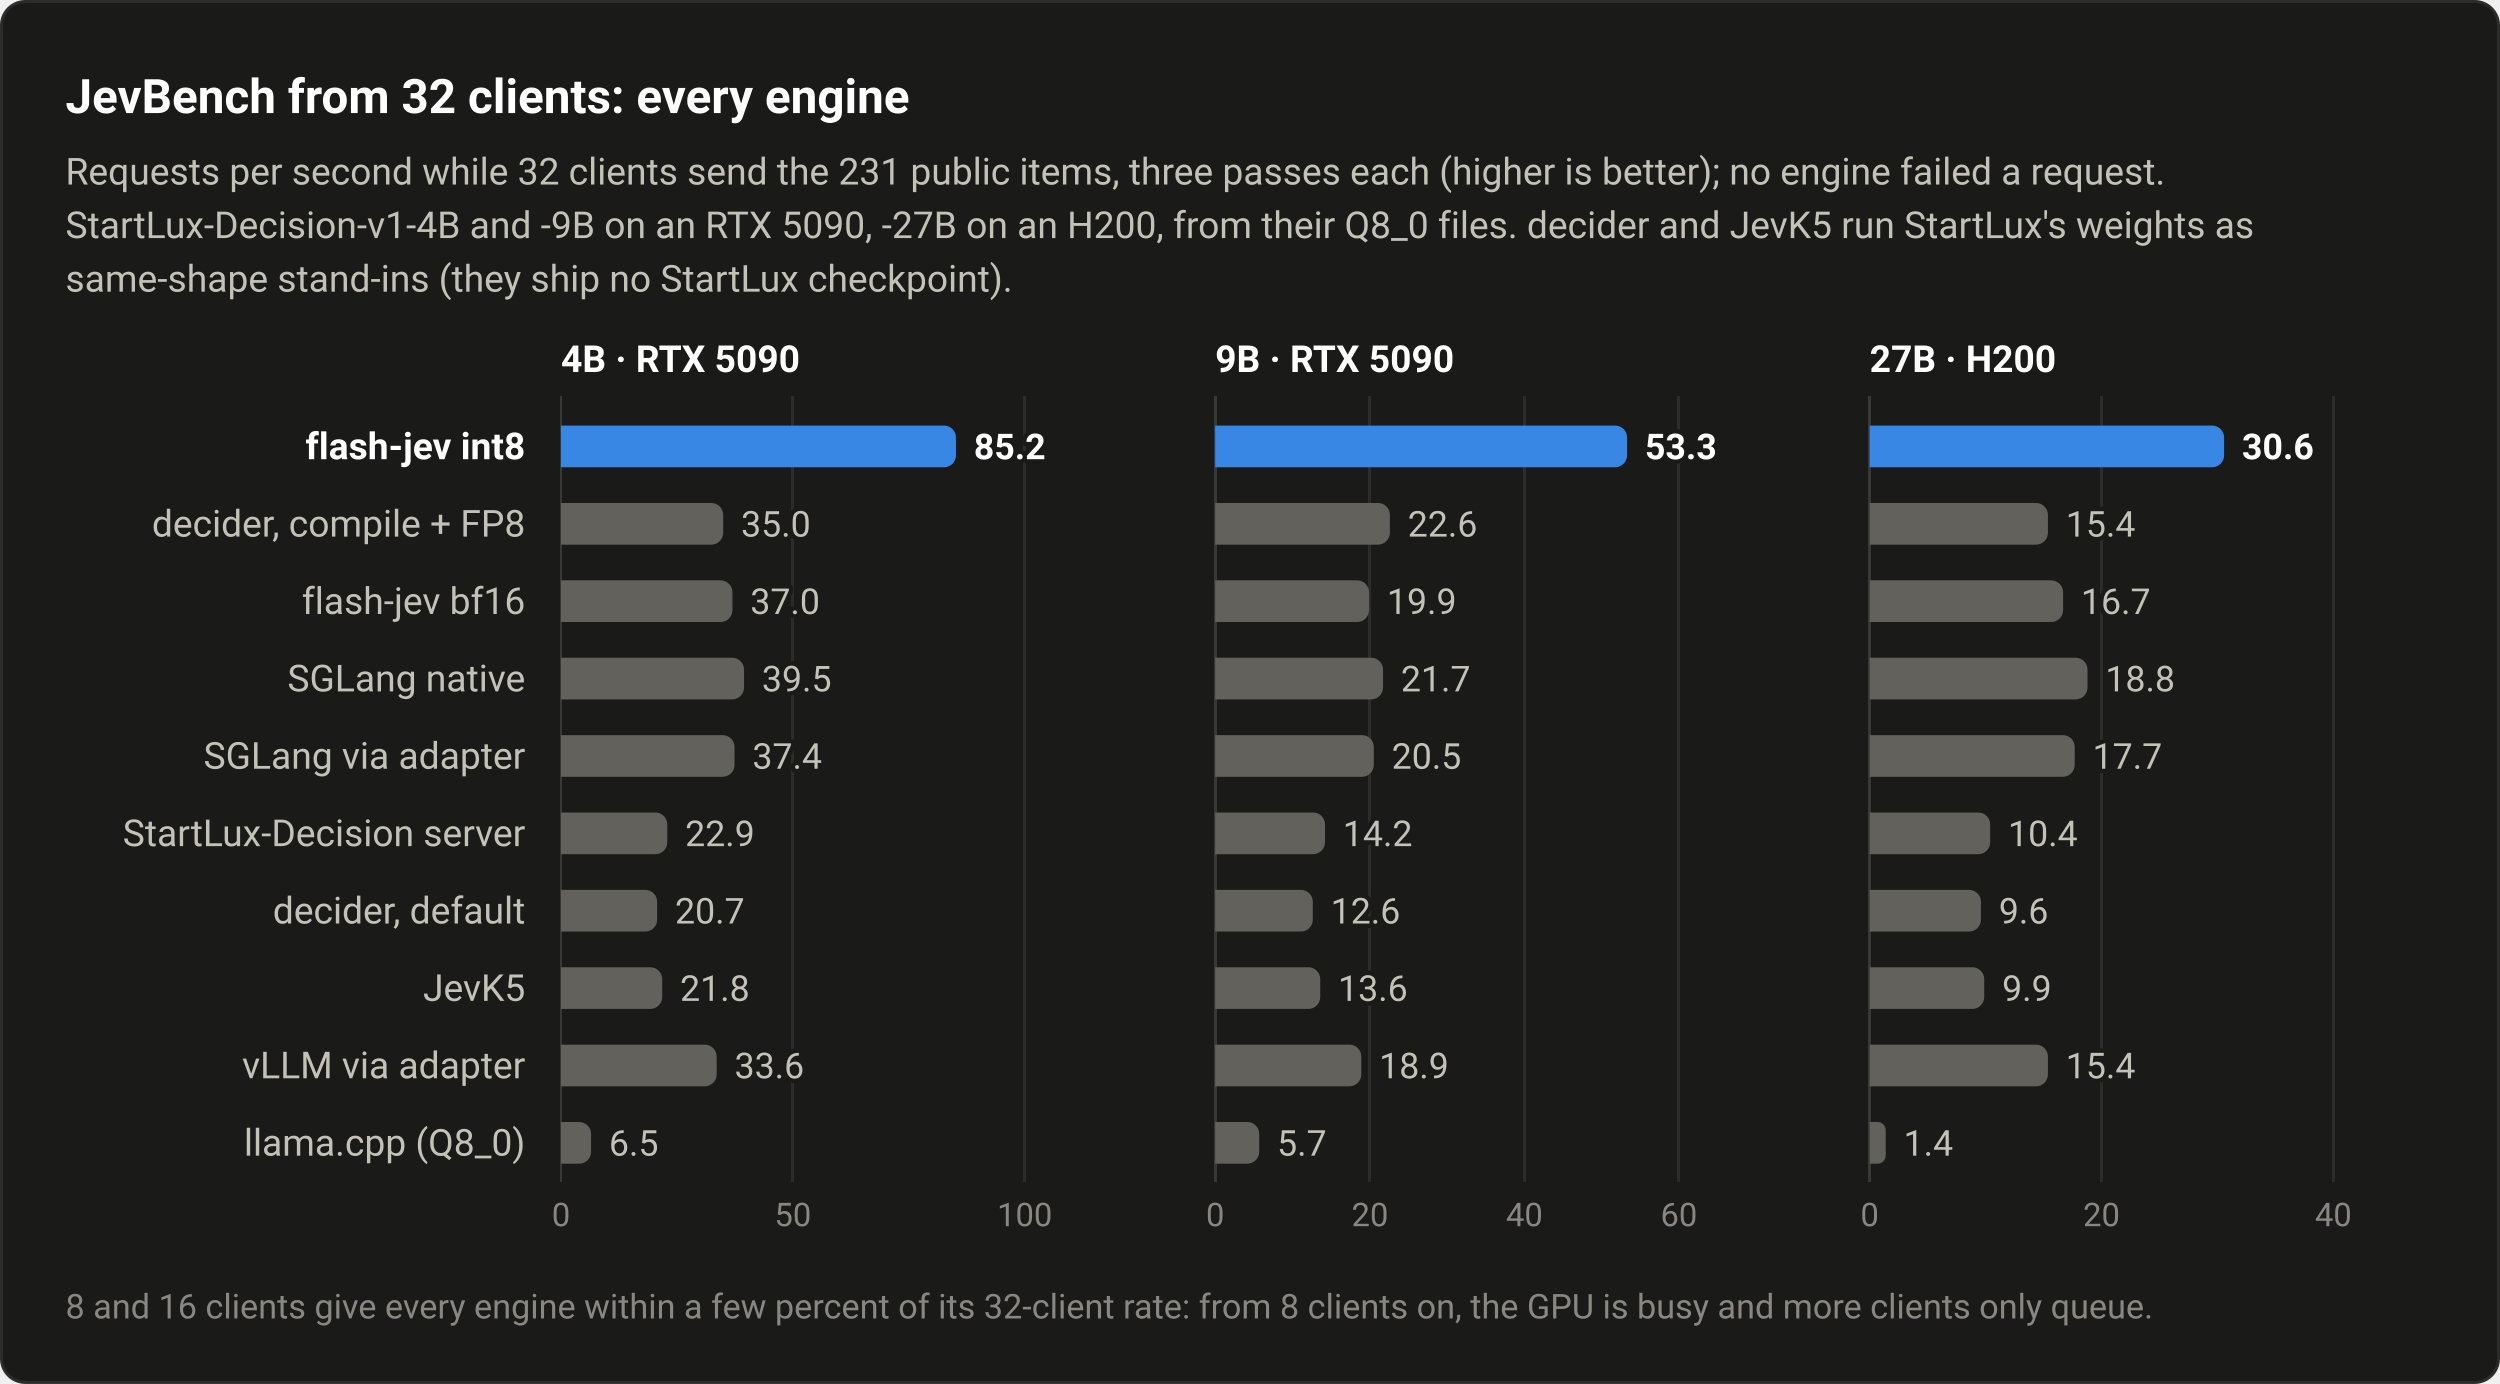
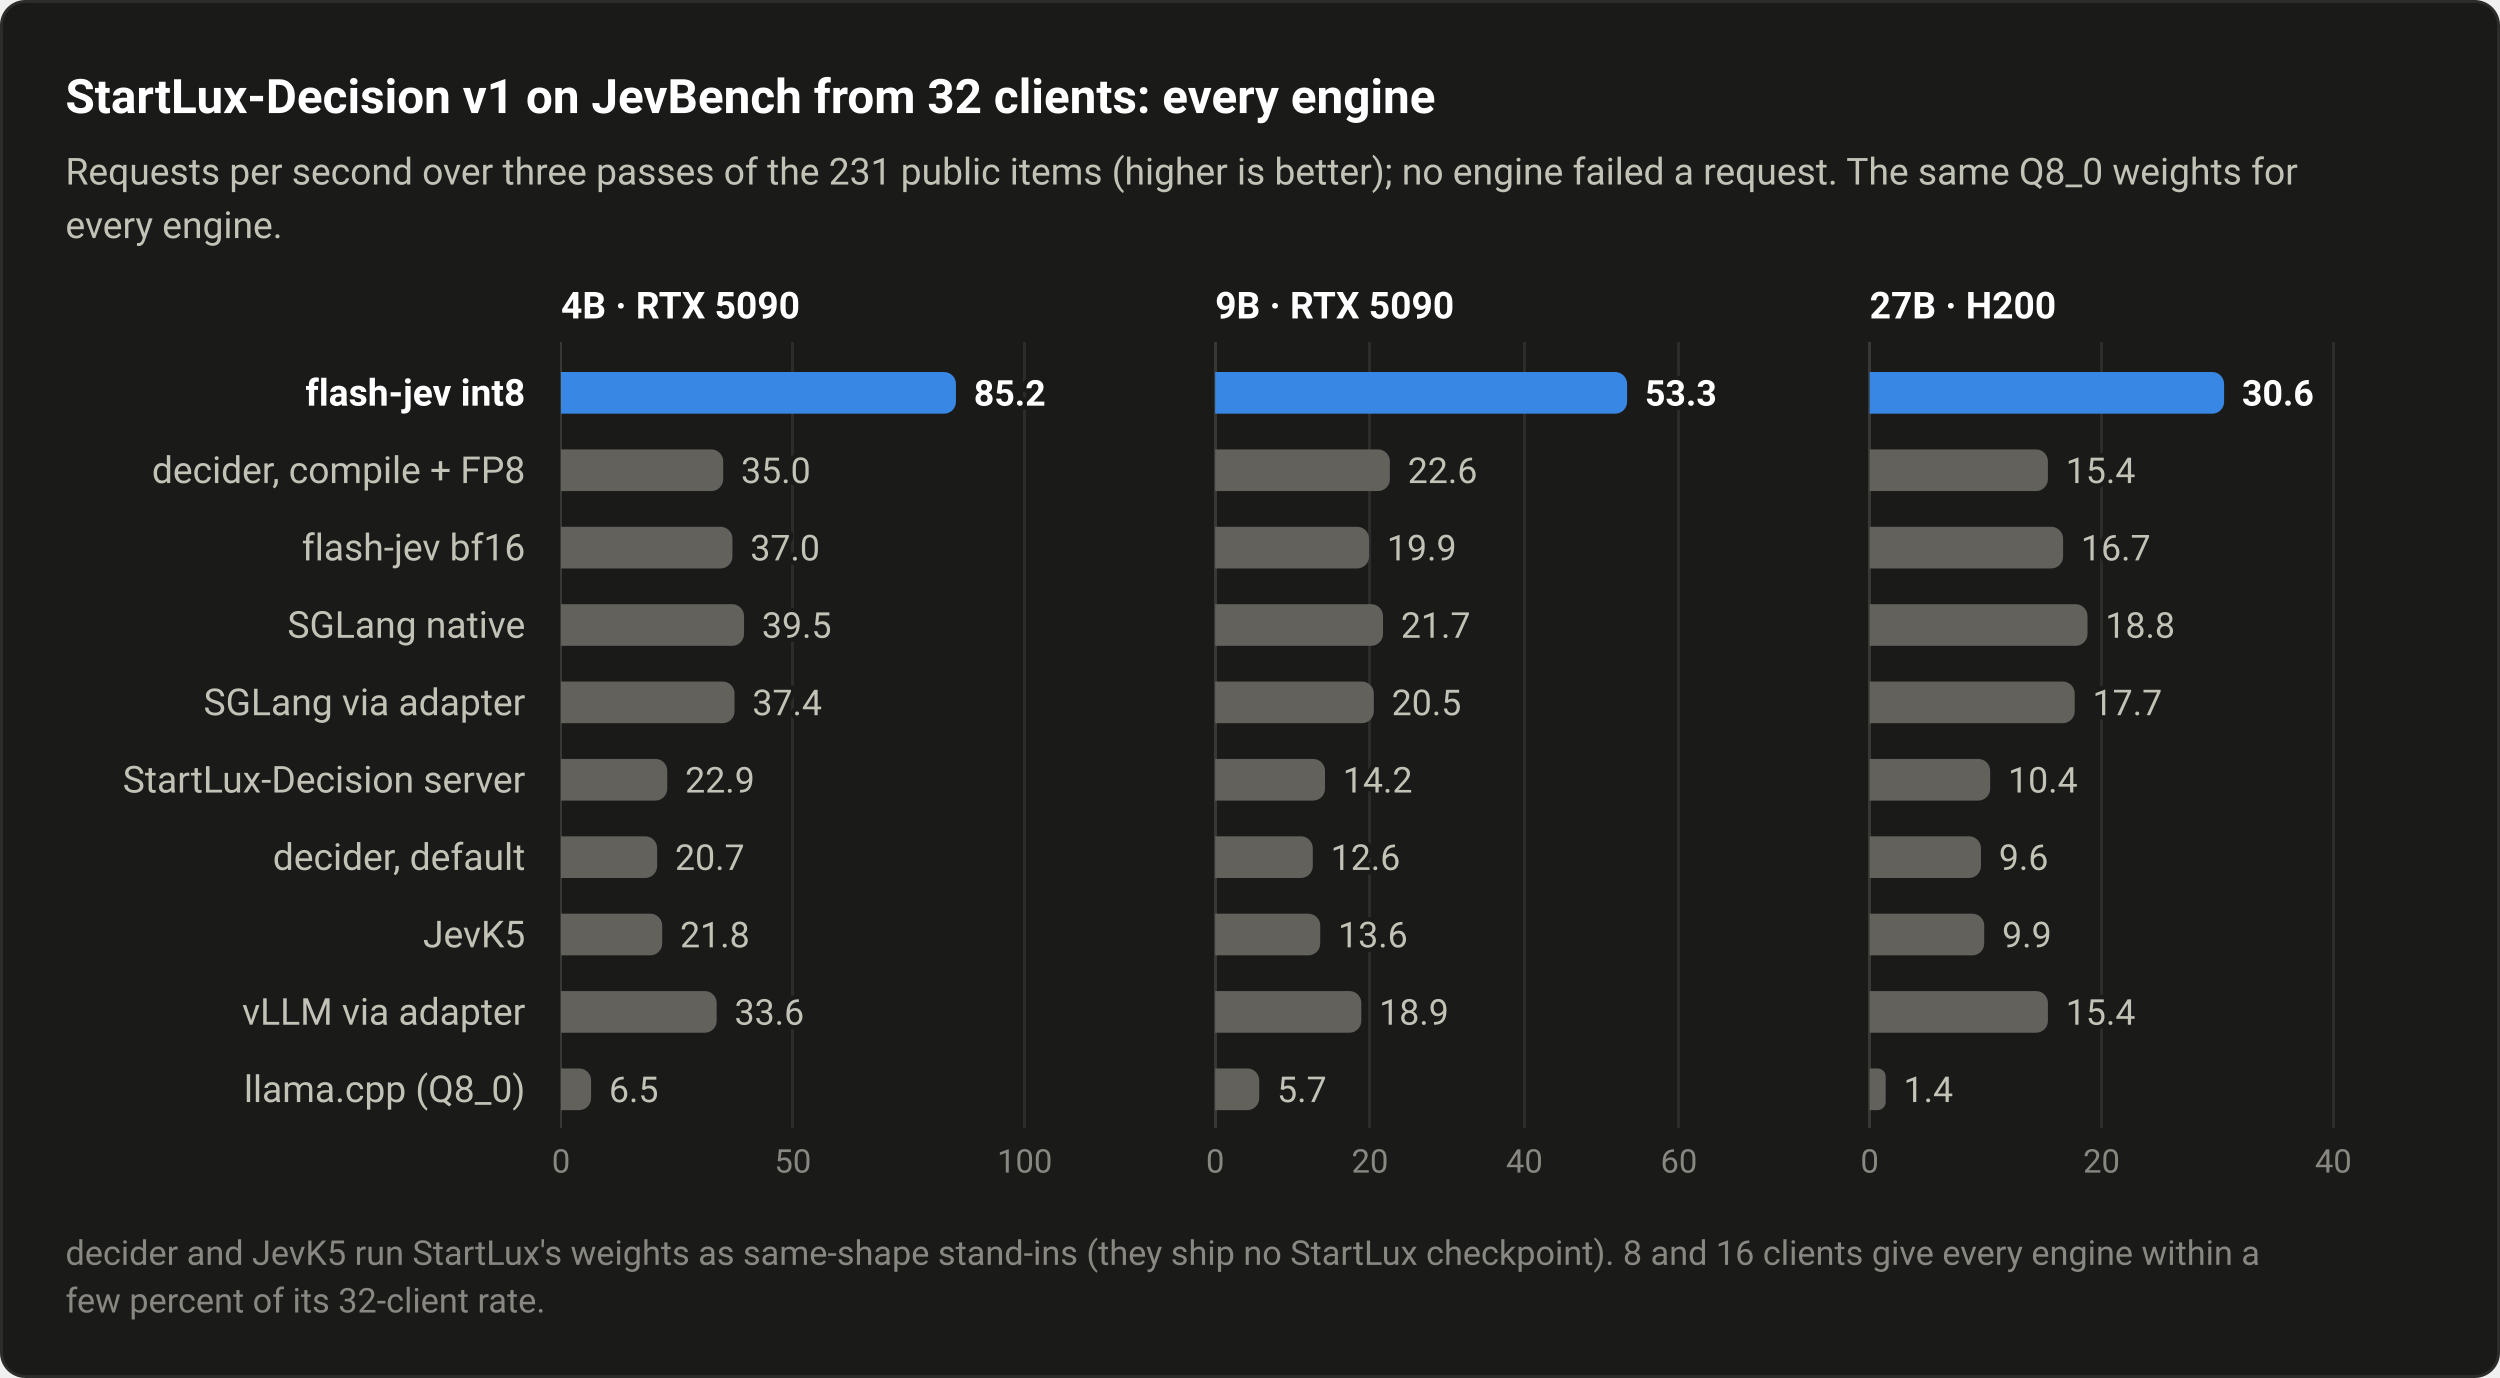
- <svg xmlns="http://www.w3.org/2000/svg" width="840" height="465" viewBox="0 0 840 465" role="img" aria-labelledby="title desc" font-family="system-ui, -apple-system, 'Segoe UI', Roboto, 'Helvetica Neue', Arial, sans-serif">
-   <rect x="0.5" y="0.5" width="839" height="464" rx="8" fill="#1a1a19" stroke="#2c2c2a" />
-   <text x="22.0" y="38.0" font-size="16" fill="#ffffff" text-anchor="start" font-weight="600">JevBench from 32 clients: every engine</text>
-   <text x="22.0" y="62.0" font-size="12.5" fill="#c3c2b7" text-anchor="start" font-weight="400">Requests per second while 32 clients send the 231 public items, three passes each (higher is better); no engine failed a request.</text>
-   <text x="22.0" y="80.0" font-size="12.5" fill="#c3c2b7" text-anchor="start" font-weight="400">StartLux-Decision-v1-4B and -9B on an RTX 5090, -27B on an H200, from their Q8_0 files. decider and JevK5 run StartLux's weights as</text>
-   <text x="22.0" y="98.0" font-size="12.5" fill="#c3c2b7" text-anchor="start" font-weight="400">same-shape stand-ins (they ship no StartLux checkpoint).</text>
-   <text x="188.5" y="125.0" font-size="12.5" fill="#ffffff" text-anchor="start" font-weight="600">4B · RTX 5090</text>
-   <text x="188.5" y="412.0" font-size="11" fill="#898781" text-anchor="middle" font-weight="400" style="font-variant-numeric: tabular-nums">0</text>
-   <line x1="266.4" y1="133.0" x2="266.4" y2="397.0" stroke="#2c2c2a" stroke-width="1" shape-rendering="crispEdges" />
-   <text x="266.4" y="412.0" font-size="11" fill="#898781" text-anchor="middle" font-weight="400" style="font-variant-numeric: tabular-nums">50</text>
-   <line x1="344.3" y1="133.0" x2="344.3" y2="397.0" stroke="#2c2c2a" stroke-width="1" shape-rendering="crispEdges" />
-   <text x="344.3" y="412.0" font-size="11" fill="#898781" text-anchor="middle" font-weight="400" style="font-variant-numeric: tabular-nums">100</text>
-   <line x1="188.5" y1="133.0" x2="188.5" y2="397.0" stroke="#383835" stroke-width="1" shape-rendering="crispEdges" />
-   <path d="M188.5,143.0 H317.2 A4.0,4.0 0 0 1 321.2,147.0 V153.0 A4.0,4.0 0 0 1 317.2,157.0 H188.5 Z" fill="#3987e5" />
-   <text x="327.2" y="154.3" font-size="12" fill="#ffffff" text-anchor="start" font-weight="600" style="font-variant-numeric: tabular-nums" stroke="#1a1a19" stroke-width="3" stroke-linejoin="round" paint-order="stroke">85.2</text>
-   <path d="M188.5,169.0 H239.0 A4.0,4.0 0 0 1 243.0,173.0 V179.0 A4.0,4.0 0 0 1 239.0,183.0 H188.5 Z" fill="#62615c" />
-   <text x="249.0" y="180.3" font-size="12" fill="#c3c2b7" text-anchor="start" font-weight="400" style="font-variant-numeric: tabular-nums" stroke="#1a1a19" stroke-width="3" stroke-linejoin="round" paint-order="stroke">35.0</text>
-   <path d="M188.5,195.0 H242.1 A4.0,4.0 0 0 1 246.1,199.0 V205.0 A4.0,4.0 0 0 1 242.1,209.0 H188.5 Z" fill="#62615c" />
-   <text x="252.1" y="206.3" font-size="12" fill="#c3c2b7" text-anchor="start" font-weight="400" style="font-variant-numeric: tabular-nums" stroke="#1a1a19" stroke-width="3" stroke-linejoin="round" paint-order="stroke">37.0</text>
-   <path d="M188.5,221.0 H246.0 A4.0,4.0 0 0 1 250.0,225.0 V231.0 A4.0,4.0 0 0 1 246.0,235.0 H188.5 Z" fill="#62615c" />
-   <text x="256.0" y="232.3" font-size="12" fill="#c3c2b7" text-anchor="start" font-weight="400" style="font-variant-numeric: tabular-nums" stroke="#1a1a19" stroke-width="3" stroke-linejoin="round" paint-order="stroke">39.5</text>
-   <path d="M188.5,247.0 H242.8 A4.0,4.0 0 0 1 246.8,251.0 V257.0 A4.0,4.0 0 0 1 242.8,261.0 H188.5 Z" fill="#62615c" />
-   <text x="252.8" y="258.3" font-size="12" fill="#c3c2b7" text-anchor="start" font-weight="400" style="font-variant-numeric: tabular-nums" stroke="#1a1a19" stroke-width="3" stroke-linejoin="round" paint-order="stroke">37.4</text>
-   <path d="M188.5,273.0 H220.2 A4.0,4.0 0 0 1 224.2,277.0 V283.0 A4.0,4.0 0 0 1 220.2,287.0 H188.5 Z" fill="#62615c" />
-   <text x="230.2" y="284.3" font-size="12" fill="#c3c2b7" text-anchor="start" font-weight="400" style="font-variant-numeric: tabular-nums" stroke="#1a1a19" stroke-width="3" stroke-linejoin="round" paint-order="stroke">22.9</text>
-   <path d="M188.5,299.0 H216.8 A4.0,4.0 0 0 1 220.8,303.0 V309.0 A4.0,4.0 0 0 1 216.8,313.0 H188.5 Z" fill="#62615c" />
-   <text x="226.8" y="310.3" font-size="12" fill="#c3c2b7" text-anchor="start" font-weight="400" style="font-variant-numeric: tabular-nums" stroke="#1a1a19" stroke-width="3" stroke-linejoin="round" paint-order="stroke">20.7</text>
-   <path d="M188.5,325.0 H218.5 A4.0,4.0 0 0 1 222.5,329.0 V335.0 A4.0,4.0 0 0 1 218.5,339.0 H188.5 Z" fill="#62615c" />
-   <text x="228.5" y="336.3" font-size="12" fill="#c3c2b7" text-anchor="start" font-weight="400" style="font-variant-numeric: tabular-nums" stroke="#1a1a19" stroke-width="3" stroke-linejoin="round" paint-order="stroke">21.8</text>
-   <path d="M188.5,351.0 H236.8 A4.0,4.0 0 0 1 240.8,355.0 V361.0 A4.0,4.0 0 0 1 236.8,365.0 H188.5 Z" fill="#62615c" />
-   <text x="246.8" y="362.3" font-size="12" fill="#c3c2b7" text-anchor="start" font-weight="400" style="font-variant-numeric: tabular-nums" stroke="#1a1a19" stroke-width="3" stroke-linejoin="round" paint-order="stroke">33.6</text>
-   <path d="M188.5,377.0 H194.6 A4.0,4.0 0 0 1 198.6,381.0 V387.0 A4.0,4.0 0 0 1 194.6,391.0 H188.5 Z" fill="#62615c" />
-   <text x="204.6" y="388.3" font-size="12" fill="#c3c2b7" text-anchor="start" font-weight="400" style="font-variant-numeric: tabular-nums" stroke="#1a1a19" stroke-width="3" stroke-linejoin="round" paint-order="stroke">6.5</text>
-   <text x="408.3" y="125.0" font-size="12.5" fill="#ffffff" text-anchor="start" font-weight="600">9B · RTX 5090</text>
-   <text x="408.3" y="412.0" font-size="11" fill="#898781" text-anchor="middle" font-weight="400" style="font-variant-numeric: tabular-nums">0</text>
-   <line x1="460.3" y1="133.0" x2="460.3" y2="397.0" stroke="#2c2c2a" stroke-width="1" shape-rendering="crispEdges" />
-   <text x="460.3" y="412.0" font-size="11" fill="#898781" text-anchor="middle" font-weight="400" style="font-variant-numeric: tabular-nums">20</text>
-   <line x1="512.2" y1="133.0" x2="512.2" y2="397.0" stroke="#2c2c2a" stroke-width="1" shape-rendering="crispEdges" />
-   <text x="512.2" y="412.0" font-size="11" fill="#898781" text-anchor="middle" font-weight="400" style="font-variant-numeric: tabular-nums">40</text>
-   <line x1="564.1" y1="133.0" x2="564.1" y2="397.0" stroke="#2c2c2a" stroke-width="1" shape-rendering="crispEdges" />
-   <text x="564.1" y="412.0" font-size="11" fill="#898781" text-anchor="middle" font-weight="400" style="font-variant-numeric: tabular-nums">60</text>
-   <line x1="408.3" y1="133.0" x2="408.3" y2="397.0" stroke="#383835" stroke-width="1" shape-rendering="crispEdges" />
-   <path d="M408.3,143.0 H542.7 A4.0,4.0 0 0 1 546.7,147.0 V153.0 A4.0,4.0 0 0 1 542.7,157.0 H408.3 Z" fill="#3987e5" />
-   <text x="552.7" y="154.3" font-size="12" fill="#ffffff" text-anchor="start" font-weight="600" style="font-variant-numeric: tabular-nums" stroke="#1a1a19" stroke-width="3" stroke-linejoin="round" paint-order="stroke">53.3</text>
-   <path d="M408.3,169.0 H463.0 A4.0,4.0 0 0 1 467.0,173.0 V179.0 A4.0,4.0 0 0 1 463.0,183.0 H408.3 Z" fill="#62615c" />
-   <text x="473.0" y="180.3" font-size="12" fill="#c3c2b7" text-anchor="start" font-weight="400" style="font-variant-numeric: tabular-nums" stroke="#1a1a19" stroke-width="3" stroke-linejoin="round" paint-order="stroke">22.6</text>
-   <path d="M408.3,195.0 H456.0 A4.0,4.0 0 0 1 460.0,199.0 V205.0 A4.0,4.0 0 0 1 456.0,209.0 H408.3 Z" fill="#62615c" />
-   <text x="466.0" y="206.3" font-size="12" fill="#c3c2b7" text-anchor="start" font-weight="400" style="font-variant-numeric: tabular-nums" stroke="#1a1a19" stroke-width="3" stroke-linejoin="round" paint-order="stroke">19.9</text>
-   <path d="M408.3,221.0 H460.7 A4.0,4.0 0 0 1 464.7,225.0 V231.0 A4.0,4.0 0 0 1 460.7,235.0 H408.3 Z" fill="#62615c" />
-   <text x="470.7" y="232.3" font-size="12" fill="#c3c2b7" text-anchor="start" font-weight="400" style="font-variant-numeric: tabular-nums" stroke="#1a1a19" stroke-width="3" stroke-linejoin="round" paint-order="stroke">21.7</text>
-   <path d="M408.3,247.0 H457.6 A4.0,4.0 0 0 1 461.6,251.0 V257.0 A4.0,4.0 0 0 1 457.6,261.0 H408.3 Z" fill="#62615c" />
-   <text x="467.6" y="258.3" font-size="12" fill="#c3c2b7" text-anchor="start" font-weight="400" style="font-variant-numeric: tabular-nums" stroke="#1a1a19" stroke-width="3" stroke-linejoin="round" paint-order="stroke">20.5</text>
-   <path d="M408.3,273.0 H441.2 A4.0,4.0 0 0 1 445.2,277.0 V283.0 A4.0,4.0 0 0 1 441.2,287.0 H408.3 Z" fill="#62615c" />
-   <text x="451.2" y="284.3" font-size="12" fill="#c3c2b7" text-anchor="start" font-weight="400" style="font-variant-numeric: tabular-nums" stroke="#1a1a19" stroke-width="3" stroke-linejoin="round" paint-order="stroke">14.2</text>
-   <path d="M408.3,299.0 H437.1 A4.0,4.0 0 0 1 441.1,303.0 V309.0 A4.0,4.0 0 0 1 437.1,313.0 H408.3 Z" fill="#62615c" />
-   <text x="447.1" y="310.3" font-size="12" fill="#c3c2b7" text-anchor="start" font-weight="400" style="font-variant-numeric: tabular-nums" stroke="#1a1a19" stroke-width="3" stroke-linejoin="round" paint-order="stroke">12.6</text>
-   <path d="M408.3,325.0 H439.6 A4.0,4.0 0 0 1 443.6,329.0 V335.0 A4.0,4.0 0 0 1 439.6,339.0 H408.3 Z" fill="#62615c" />
-   <text x="449.6" y="336.3" font-size="12" fill="#c3c2b7" text-anchor="start" font-weight="400" style="font-variant-numeric: tabular-nums" stroke="#1a1a19" stroke-width="3" stroke-linejoin="round" paint-order="stroke">13.6</text>
-   <path d="M408.3,351.0 H453.4 A4.0,4.0 0 0 1 457.4,355.0 V361.0 A4.0,4.0 0 0 1 453.4,365.0 H408.3 Z" fill="#62615c" />
-   <text x="463.4" y="362.3" font-size="12" fill="#c3c2b7" text-anchor="start" font-weight="400" style="font-variant-numeric: tabular-nums" stroke="#1a1a19" stroke-width="3" stroke-linejoin="round" paint-order="stroke">18.9</text>
-   <path d="M408.3,377.0 H419.1 A4.0,4.0 0 0 1 423.1,381.0 V387.0 A4.0,4.0 0 0 1 419.1,391.0 H408.3 Z" fill="#62615c" />
-   <text x="429.1" y="388.3" font-size="12" fill="#c3c2b7" text-anchor="start" font-weight="400" style="font-variant-numeric: tabular-nums" stroke="#1a1a19" stroke-width="3" stroke-linejoin="round" paint-order="stroke">5.7</text>
-   <text x="628.2" y="125.0" font-size="12.5" fill="#ffffff" text-anchor="start" font-weight="600">27B · H200</text>
-   <text x="628.2" y="412.0" font-size="11" fill="#898781" text-anchor="middle" font-weight="400" style="font-variant-numeric: tabular-nums">0</text>
-   <line x1="706.1" y1="133.0" x2="706.1" y2="397.0" stroke="#2c2c2a" stroke-width="1" shape-rendering="crispEdges" />
-   <text x="706.1" y="412.0" font-size="11" fill="#898781" text-anchor="middle" font-weight="400" style="font-variant-numeric: tabular-nums">20</text>
-   <line x1="784.0" y1="133.0" x2="784.0" y2="397.0" stroke="#2c2c2a" stroke-width="1" shape-rendering="crispEdges" />
-   <text x="784.0" y="412.0" font-size="11" fill="#898781" text-anchor="middle" font-weight="400" style="font-variant-numeric: tabular-nums">40</text>
-   <line x1="628.2" y1="133.0" x2="628.2" y2="397.0" stroke="#383835" stroke-width="1" shape-rendering="crispEdges" />
-   <path d="M628.2,143.0 H743.3 A4.0,4.0 0 0 1 747.3,147.0 V153.0 A4.0,4.0 0 0 1 743.3,157.0 H628.2 Z" fill="#3987e5" />
-   <text x="753.3" y="154.3" font-size="12" fill="#ffffff" text-anchor="start" font-weight="600" style="font-variant-numeric: tabular-nums" stroke="#1a1a19" stroke-width="3" stroke-linejoin="round" paint-order="stroke">30.6</text>
-   <path d="M628.2,169.0 H684.1 A4.0,4.0 0 0 1 688.1,173.0 V179.0 A4.0,4.0 0 0 1 684.1,183.0 H628.2 Z" fill="#62615c" />
-   <text x="694.1" y="180.3" font-size="12" fill="#c3c2b7" text-anchor="start" font-weight="400" style="font-variant-numeric: tabular-nums" stroke="#1a1a19" stroke-width="3" stroke-linejoin="round" paint-order="stroke">15.4</text>
-   <path d="M628.2,195.0 H689.2 A4.0,4.0 0 0 1 693.2,199.0 V205.0 A4.0,4.0 0 0 1 689.2,209.0 H628.2 Z" fill="#62615c" />
-   <text x="699.2" y="206.3" font-size="12" fill="#c3c2b7" text-anchor="start" font-weight="400" style="font-variant-numeric: tabular-nums" stroke="#1a1a19" stroke-width="3" stroke-linejoin="round" paint-order="stroke">16.7</text>
-   <path d="M628.2,221.0 H697.4 A4.0,4.0 0 0 1 701.4,225.0 V231.0 A4.0,4.0 0 0 1 697.4,235.0 H628.2 Z" fill="#62615c" />
-   <text x="707.4" y="232.3" font-size="12" fill="#c3c2b7" text-anchor="start" font-weight="400" style="font-variant-numeric: tabular-nums" stroke="#1a1a19" stroke-width="3" stroke-linejoin="round" paint-order="stroke">18.8</text>
-   <path d="M628.2,247.0 H693.1 A4.0,4.0 0 0 1 697.1,251.0 V257.0 A4.0,4.0 0 0 1 693.1,261.0 H628.2 Z" fill="#62615c" />
-   <text x="703.1" y="258.3" font-size="12" fill="#c3c2b7" text-anchor="start" font-weight="400" style="font-variant-numeric: tabular-nums" stroke="#1a1a19" stroke-width="3" stroke-linejoin="round" paint-order="stroke">17.7</text>
-   <path d="M628.2,273.0 H664.7 A4.0,4.0 0 0 1 668.7,277.0 V283.0 A4.0,4.0 0 0 1 664.7,287.0 H628.2 Z" fill="#62615c" />
-   <text x="674.7" y="284.3" font-size="12" fill="#c3c2b7" text-anchor="start" font-weight="400" style="font-variant-numeric: tabular-nums" stroke="#1a1a19" stroke-width="3" stroke-linejoin="round" paint-order="stroke">10.4</text>
-   <path d="M628.2,299.0 H661.6 A4.0,4.0 0 0 1 665.6,303.0 V309.0 A4.0,4.0 0 0 1 661.6,313.0 H628.2 Z" fill="#62615c" />
-   <text x="671.6" y="310.3" font-size="12" fill="#c3c2b7" text-anchor="start" font-weight="400" style="font-variant-numeric: tabular-nums" stroke="#1a1a19" stroke-width="3" stroke-linejoin="round" paint-order="stroke">9.6</text>
-   <path d="M628.2,325.0 H662.7 A4.0,4.0 0 0 1 666.7,329.0 V335.0 A4.0,4.0 0 0 1 662.7,339.0 H628.2 Z" fill="#62615c" />
-   <text x="672.7" y="336.3" font-size="12" fill="#c3c2b7" text-anchor="start" font-weight="400" style="font-variant-numeric: tabular-nums" stroke="#1a1a19" stroke-width="3" stroke-linejoin="round" paint-order="stroke">9.9</text>
-   <path d="M628.2,351.0 H684.1 A4.0,4.0 0 0 1 688.1,355.0 V361.0 A4.0,4.0 0 0 1 684.1,365.0 H628.2 Z" fill="#62615c" />
-   <text x="694.1" y="362.3" font-size="12" fill="#c3c2b7" text-anchor="start" font-weight="400" style="font-variant-numeric: tabular-nums" stroke="#1a1a19" stroke-width="3" stroke-linejoin="round" paint-order="stroke">15.4</text>
-   <path d="M628.2,377.0 H630.9 A2.726,2.726 0 0 1 633.6,379.7 V388.3 A2.726,2.726 0 0 1 630.9,391.0 H628.2 Z" fill="#62615c" />
-   <text x="639.6" y="388.3" font-size="12" fill="#c3c2b7" text-anchor="start" font-weight="400" style="font-variant-numeric: tabular-nums" stroke="#1a1a19" stroke-width="3" stroke-linejoin="round" paint-order="stroke">1.4</text>
-   <text x="176.5" y="154.3" font-size="12.5" fill="#ffffff" text-anchor="end" font-weight="600">flash-jev int8</text>
-   <text x="176.5" y="180.3" font-size="12.5" fill="#c3c2b7" text-anchor="end" font-weight="400">decider, compile + FP8</text>
-   <text x="176.5" y="206.3" font-size="12.5" fill="#c3c2b7" text-anchor="end" font-weight="400">flash-jev bf16</text>
-   <text x="176.5" y="232.3" font-size="12.5" fill="#c3c2b7" text-anchor="end" font-weight="400">SGLang native</text>
-   <text x="176.5" y="258.3" font-size="12.5" fill="#c3c2b7" text-anchor="end" font-weight="400">SGLang via adapter</text>
-   <text x="176.5" y="284.3" font-size="12.5" fill="#c3c2b7" text-anchor="end" font-weight="400">StartLux-Decision server</text>
-   <text x="176.5" y="310.3" font-size="12.5" fill="#c3c2b7" text-anchor="end" font-weight="400">decider, default</text>
-   <text x="176.5" y="336.3" font-size="12.5" fill="#c3c2b7" text-anchor="end" font-weight="400">JevK5</text>
-   <text x="176.5" y="362.3" font-size="12.5" fill="#c3c2b7" text-anchor="end" font-weight="400">vLLM via adapter</text>
-   <text x="176.5" y="388.3" font-size="12.5" fill="#c3c2b7" text-anchor="end" font-weight="400">llama.cpp (Q8_0)</text>
-   <text x="22.0" y="443.0" font-size="11.5" fill="#898781" text-anchor="start" font-weight="400">8 and 16 clients give every engine within a few percent of its 32-client rate: from 8 clients on, the GPU is busy and more clients only queue.</text>
+ <svg xmlns="http://www.w3.org/2000/svg" width="840" height="463" viewBox="0 0 840 463" role="img" aria-labelledby="title desc" font-family="system-ui, -apple-system, 'Segoe UI', Roboto, 'Helvetica Neue', Arial, sans-serif">
+   <rect x="0.5" y="0.5" width="839" height="462" rx="8" fill="#1a1a19" stroke="#2c2c2a" />
+   <text x="22.0" y="38.0" font-size="16" fill="#ffffff" text-anchor="start" font-weight="600">StartLux-Decision v1 on JevBench from 32 clients: every engine</text>
+   <text x="22.0" y="62.0" font-size="12.5" fill="#c3c2b7" text-anchor="start" font-weight="400">Requests per second over three passes of the 231 public items (higher is better); no engine failed a request. The same Q8_0 weights for</text>
+   <text x="22.0" y="80.0" font-size="12.5" fill="#c3c2b7" text-anchor="start" font-weight="400">every engine.</text>
+   <text x="188.5" y="107.0" font-size="12.5" fill="#ffffff" text-anchor="start" font-weight="600">4B · RTX 5090</text>
+   <text x="188.5" y="394.0" font-size="11" fill="#898781" text-anchor="middle" font-weight="400" style="font-variant-numeric: tabular-nums">0</text>
+   <line x1="266.4" y1="115.0" x2="266.4" y2="379.0" stroke="#2c2c2a" stroke-width="1" shape-rendering="crispEdges" />
+   <text x="266.4" y="394.0" font-size="11" fill="#898781" text-anchor="middle" font-weight="400" style="font-variant-numeric: tabular-nums">50</text>
+   <line x1="344.3" y1="115.0" x2="344.3" y2="379.0" stroke="#2c2c2a" stroke-width="1" shape-rendering="crispEdges" />
+   <text x="344.3" y="394.0" font-size="11" fill="#898781" text-anchor="middle" font-weight="400" style="font-variant-numeric: tabular-nums">100</text>
+   <line x1="188.5" y1="115.0" x2="188.5" y2="379.0" stroke="#383835" stroke-width="1" shape-rendering="crispEdges" />
+   <path d="M188.5,125.0 H317.2 A4.0,4.0 0 0 1 321.2,129.0 V135.0 A4.0,4.0 0 0 1 317.2,139.0 H188.5 Z" fill="#3987e5" />
+   <text x="327.2" y="136.3" font-size="12" fill="#ffffff" text-anchor="start" font-weight="600" style="font-variant-numeric: tabular-nums" stroke="#1a1a19" stroke-width="3" stroke-linejoin="round" paint-order="stroke">85.2</text>
+   <path d="M188.5,151.0 H239.0 A4.0,4.0 0 0 1 243.0,155.0 V161.0 A4.0,4.0 0 0 1 239.0,165.0 H188.5 Z" fill="#62615c" />
+   <text x="249.0" y="162.3" font-size="12" fill="#c3c2b7" text-anchor="start" font-weight="400" style="font-variant-numeric: tabular-nums" stroke="#1a1a19" stroke-width="3" stroke-linejoin="round" paint-order="stroke">35.0</text>
+   <path d="M188.5,177.0 H242.1 A4.0,4.0 0 0 1 246.1,181.0 V187.0 A4.0,4.0 0 0 1 242.1,191.0 H188.5 Z" fill="#62615c" />
+   <text x="252.1" y="188.3" font-size="12" fill="#c3c2b7" text-anchor="start" font-weight="400" style="font-variant-numeric: tabular-nums" stroke="#1a1a19" stroke-width="3" stroke-linejoin="round" paint-order="stroke">37.0</text>
+   <path d="M188.5,203.0 H246.0 A4.0,4.0 0 0 1 250.0,207.0 V213.0 A4.0,4.0 0 0 1 246.0,217.0 H188.5 Z" fill="#62615c" />
+   <text x="256.0" y="214.3" font-size="12" fill="#c3c2b7" text-anchor="start" font-weight="400" style="font-variant-numeric: tabular-nums" stroke="#1a1a19" stroke-width="3" stroke-linejoin="round" paint-order="stroke">39.5</text>
+   <path d="M188.5,229.0 H242.8 A4.0,4.0 0 0 1 246.8,233.0 V239.0 A4.0,4.0 0 0 1 242.8,243.0 H188.5 Z" fill="#62615c" />
+   <text x="252.8" y="240.3" font-size="12" fill="#c3c2b7" text-anchor="start" font-weight="400" style="font-variant-numeric: tabular-nums" stroke="#1a1a19" stroke-width="3" stroke-linejoin="round" paint-order="stroke">37.4</text>
+   <path d="M188.5,255.0 H220.2 A4.0,4.0 0 0 1 224.2,259.0 V265.0 A4.0,4.0 0 0 1 220.2,269.0 H188.5 Z" fill="#62615c" />
+   <text x="230.2" y="266.3" font-size="12" fill="#c3c2b7" text-anchor="start" font-weight="400" style="font-variant-numeric: tabular-nums" stroke="#1a1a19" stroke-width="3" stroke-linejoin="round" paint-order="stroke">22.9</text>
+   <path d="M188.5,281.0 H216.8 A4.0,4.0 0 0 1 220.8,285.0 V291.0 A4.0,4.0 0 0 1 216.8,295.0 H188.5 Z" fill="#62615c" />
+   <text x="226.8" y="292.3" font-size="12" fill="#c3c2b7" text-anchor="start" font-weight="400" style="font-variant-numeric: tabular-nums" stroke="#1a1a19" stroke-width="3" stroke-linejoin="round" paint-order="stroke">20.7</text>
+   <path d="M188.5,307.0 H218.5 A4.0,4.0 0 0 1 222.5,311.0 V317.0 A4.0,4.0 0 0 1 218.5,321.0 H188.5 Z" fill="#62615c" />
+   <text x="228.5" y="318.3" font-size="12" fill="#c3c2b7" text-anchor="start" font-weight="400" style="font-variant-numeric: tabular-nums" stroke="#1a1a19" stroke-width="3" stroke-linejoin="round" paint-order="stroke">21.8</text>
+   <path d="M188.5,333.0 H236.8 A4.0,4.0 0 0 1 240.8,337.0 V343.0 A4.0,4.0 0 0 1 236.8,347.0 H188.5 Z" fill="#62615c" />
+   <text x="246.8" y="344.3" font-size="12" fill="#c3c2b7" text-anchor="start" font-weight="400" style="font-variant-numeric: tabular-nums" stroke="#1a1a19" stroke-width="3" stroke-linejoin="round" paint-order="stroke">33.6</text>
+   <path d="M188.5,359.0 H194.6 A4.0,4.0 0 0 1 198.6,363.0 V369.0 A4.0,4.0 0 0 1 194.6,373.0 H188.5 Z" fill="#62615c" />
+   <text x="204.6" y="370.3" font-size="12" fill="#c3c2b7" text-anchor="start" font-weight="400" style="font-variant-numeric: tabular-nums" stroke="#1a1a19" stroke-width="3" stroke-linejoin="round" paint-order="stroke">6.5</text>
+   <text x="408.3" y="107.0" font-size="12.5" fill="#ffffff" text-anchor="start" font-weight="600">9B · RTX 5090</text>
+   <text x="408.3" y="394.0" font-size="11" fill="#898781" text-anchor="middle" font-weight="400" style="font-variant-numeric: tabular-nums">0</text>
+   <line x1="460.3" y1="115.0" x2="460.3" y2="379.0" stroke="#2c2c2a" stroke-width="1" shape-rendering="crispEdges" />
+   <text x="460.3" y="394.0" font-size="11" fill="#898781" text-anchor="middle" font-weight="400" style="font-variant-numeric: tabular-nums">20</text>
+   <line x1="512.2" y1="115.0" x2="512.2" y2="379.0" stroke="#2c2c2a" stroke-width="1" shape-rendering="crispEdges" />
+   <text x="512.2" y="394.0" font-size="11" fill="#898781" text-anchor="middle" font-weight="400" style="font-variant-numeric: tabular-nums">40</text>
+   <line x1="564.1" y1="115.0" x2="564.1" y2="379.0" stroke="#2c2c2a" stroke-width="1" shape-rendering="crispEdges" />
+   <text x="564.1" y="394.0" font-size="11" fill="#898781" text-anchor="middle" font-weight="400" style="font-variant-numeric: tabular-nums">60</text>
+   <line x1="408.3" y1="115.0" x2="408.3" y2="379.0" stroke="#383835" stroke-width="1" shape-rendering="crispEdges" />
+   <path d="M408.3,125.0 H542.7 A4.0,4.0 0 0 1 546.7,129.0 V135.0 A4.0,4.0 0 0 1 542.7,139.0 H408.3 Z" fill="#3987e5" />
+   <text x="552.7" y="136.3" font-size="12" fill="#ffffff" text-anchor="start" font-weight="600" style="font-variant-numeric: tabular-nums" stroke="#1a1a19" stroke-width="3" stroke-linejoin="round" paint-order="stroke">53.3</text>
+   <path d="M408.3,151.0 H463.0 A4.0,4.0 0 0 1 467.0,155.0 V161.0 A4.0,4.0 0 0 1 463.0,165.0 H408.3 Z" fill="#62615c" />
+   <text x="473.0" y="162.3" font-size="12" fill="#c3c2b7" text-anchor="start" font-weight="400" style="font-variant-numeric: tabular-nums" stroke="#1a1a19" stroke-width="3" stroke-linejoin="round" paint-order="stroke">22.6</text>
+   <path d="M408.3,177.0 H456.0 A4.0,4.0 0 0 1 460.0,181.0 V187.0 A4.0,4.0 0 0 1 456.0,191.0 H408.3 Z" fill="#62615c" />
+   <text x="466.0" y="188.3" font-size="12" fill="#c3c2b7" text-anchor="start" font-weight="400" style="font-variant-numeric: tabular-nums" stroke="#1a1a19" stroke-width="3" stroke-linejoin="round" paint-order="stroke">19.9</text>
+   <path d="M408.3,203.0 H460.7 A4.0,4.0 0 0 1 464.7,207.0 V213.0 A4.0,4.0 0 0 1 460.7,217.0 H408.3 Z" fill="#62615c" />
+   <text x="470.7" y="214.3" font-size="12" fill="#c3c2b7" text-anchor="start" font-weight="400" style="font-variant-numeric: tabular-nums" stroke="#1a1a19" stroke-width="3" stroke-linejoin="round" paint-order="stroke">21.7</text>
+   <path d="M408.3,229.0 H457.6 A4.0,4.0 0 0 1 461.6,233.0 V239.0 A4.0,4.0 0 0 1 457.6,243.0 H408.3 Z" fill="#62615c" />
+   <text x="467.6" y="240.3" font-size="12" fill="#c3c2b7" text-anchor="start" font-weight="400" style="font-variant-numeric: tabular-nums" stroke="#1a1a19" stroke-width="3" stroke-linejoin="round" paint-order="stroke">20.5</text>
+   <path d="M408.3,255.0 H441.2 A4.0,4.0 0 0 1 445.2,259.0 V265.0 A4.0,4.0 0 0 1 441.2,269.0 H408.3 Z" fill="#62615c" />
+   <text x="451.2" y="266.3" font-size="12" fill="#c3c2b7" text-anchor="start" font-weight="400" style="font-variant-numeric: tabular-nums" stroke="#1a1a19" stroke-width="3" stroke-linejoin="round" paint-order="stroke">14.2</text>
+   <path d="M408.3,281.0 H437.1 A4.0,4.0 0 0 1 441.1,285.0 V291.0 A4.0,4.0 0 0 1 437.1,295.0 H408.3 Z" fill="#62615c" />
+   <text x="447.1" y="292.3" font-size="12" fill="#c3c2b7" text-anchor="start" font-weight="400" style="font-variant-numeric: tabular-nums" stroke="#1a1a19" stroke-width="3" stroke-linejoin="round" paint-order="stroke">12.6</text>
+   <path d="M408.3,307.0 H439.6 A4.0,4.0 0 0 1 443.6,311.0 V317.0 A4.0,4.0 0 0 1 439.6,321.0 H408.3 Z" fill="#62615c" />
+   <text x="449.6" y="318.3" font-size="12" fill="#c3c2b7" text-anchor="start" font-weight="400" style="font-variant-numeric: tabular-nums" stroke="#1a1a19" stroke-width="3" stroke-linejoin="round" paint-order="stroke">13.6</text>
+   <path d="M408.3,333.0 H453.4 A4.0,4.0 0 0 1 457.4,337.0 V343.0 A4.0,4.0 0 0 1 453.4,347.0 H408.3 Z" fill="#62615c" />
+   <text x="463.4" y="344.3" font-size="12" fill="#c3c2b7" text-anchor="start" font-weight="400" style="font-variant-numeric: tabular-nums" stroke="#1a1a19" stroke-width="3" stroke-linejoin="round" paint-order="stroke">18.9</text>
+   <path d="M408.3,359.0 H419.1 A4.0,4.0 0 0 1 423.1,363.0 V369.0 A4.0,4.0 0 0 1 419.1,373.0 H408.3 Z" fill="#62615c" />
+   <text x="429.1" y="370.3" font-size="12" fill="#c3c2b7" text-anchor="start" font-weight="400" style="font-variant-numeric: tabular-nums" stroke="#1a1a19" stroke-width="3" stroke-linejoin="round" paint-order="stroke">5.7</text>
+   <text x="628.2" y="107.0" font-size="12.5" fill="#ffffff" text-anchor="start" font-weight="600">27B · H200</text>
+   <text x="628.2" y="394.0" font-size="11" fill="#898781" text-anchor="middle" font-weight="400" style="font-variant-numeric: tabular-nums">0</text>
+   <line x1="706.1" y1="115.0" x2="706.1" y2="379.0" stroke="#2c2c2a" stroke-width="1" shape-rendering="crispEdges" />
+   <text x="706.1" y="394.0" font-size="11" fill="#898781" text-anchor="middle" font-weight="400" style="font-variant-numeric: tabular-nums">20</text>
+   <line x1="784.0" y1="115.0" x2="784.0" y2="379.0" stroke="#2c2c2a" stroke-width="1" shape-rendering="crispEdges" />
+   <text x="784.0" y="394.0" font-size="11" fill="#898781" text-anchor="middle" font-weight="400" style="font-variant-numeric: tabular-nums">40</text>
+   <line x1="628.2" y1="115.0" x2="628.2" y2="379.0" stroke="#383835" stroke-width="1" shape-rendering="crispEdges" />
+   <path d="M628.2,125.0 H743.3 A4.0,4.0 0 0 1 747.3,129.0 V135.0 A4.0,4.0 0 0 1 743.3,139.0 H628.2 Z" fill="#3987e5" />
+   <text x="753.3" y="136.3" font-size="12" fill="#ffffff" text-anchor="start" font-weight="600" style="font-variant-numeric: tabular-nums" stroke="#1a1a19" stroke-width="3" stroke-linejoin="round" paint-order="stroke">30.6</text>
+   <path d="M628.2,151.0 H684.1 A4.0,4.0 0 0 1 688.1,155.0 V161.0 A4.0,4.0 0 0 1 684.1,165.0 H628.2 Z" fill="#62615c" />
+   <text x="694.1" y="162.3" font-size="12" fill="#c3c2b7" text-anchor="start" font-weight="400" style="font-variant-numeric: tabular-nums" stroke="#1a1a19" stroke-width="3" stroke-linejoin="round" paint-order="stroke">15.4</text>
+   <path d="M628.2,177.0 H689.2 A4.0,4.0 0 0 1 693.2,181.0 V187.0 A4.0,4.0 0 0 1 689.2,191.0 H628.2 Z" fill="#62615c" />
+   <text x="699.2" y="188.3" font-size="12" fill="#c3c2b7" text-anchor="start" font-weight="400" style="font-variant-numeric: tabular-nums" stroke="#1a1a19" stroke-width="3" stroke-linejoin="round" paint-order="stroke">16.7</text>
+   <path d="M628.2,203.0 H697.4 A4.0,4.0 0 0 1 701.4,207.0 V213.0 A4.0,4.0 0 0 1 697.4,217.0 H628.2 Z" fill="#62615c" />
+   <text x="707.4" y="214.3" font-size="12" fill="#c3c2b7" text-anchor="start" font-weight="400" style="font-variant-numeric: tabular-nums" stroke="#1a1a19" stroke-width="3" stroke-linejoin="round" paint-order="stroke">18.8</text>
+   <path d="M628.2,229.0 H693.1 A4.0,4.0 0 0 1 697.1,233.0 V239.0 A4.0,4.0 0 0 1 693.1,243.0 H628.2 Z" fill="#62615c" />
+   <text x="703.1" y="240.3" font-size="12" fill="#c3c2b7" text-anchor="start" font-weight="400" style="font-variant-numeric: tabular-nums" stroke="#1a1a19" stroke-width="3" stroke-linejoin="round" paint-order="stroke">17.7</text>
+   <path d="M628.2,255.0 H664.7 A4.0,4.0 0 0 1 668.7,259.0 V265.0 A4.0,4.0 0 0 1 664.7,269.0 H628.2 Z" fill="#62615c" />
+   <text x="674.7" y="266.3" font-size="12" fill="#c3c2b7" text-anchor="start" font-weight="400" style="font-variant-numeric: tabular-nums" stroke="#1a1a19" stroke-width="3" stroke-linejoin="round" paint-order="stroke">10.4</text>
+   <path d="M628.2,281.0 H661.6 A4.0,4.0 0 0 1 665.6,285.0 V291.0 A4.0,4.0 0 0 1 661.6,295.0 H628.2 Z" fill="#62615c" />
+   <text x="671.6" y="292.3" font-size="12" fill="#c3c2b7" text-anchor="start" font-weight="400" style="font-variant-numeric: tabular-nums" stroke="#1a1a19" stroke-width="3" stroke-linejoin="round" paint-order="stroke">9.6</text>
+   <path d="M628.2,307.0 H662.7 A4.0,4.0 0 0 1 666.7,311.0 V317.0 A4.0,4.0 0 0 1 662.7,321.0 H628.2 Z" fill="#62615c" />
+   <text x="672.7" y="318.3" font-size="12" fill="#c3c2b7" text-anchor="start" font-weight="400" style="font-variant-numeric: tabular-nums" stroke="#1a1a19" stroke-width="3" stroke-linejoin="round" paint-order="stroke">9.9</text>
+   <path d="M628.2,333.0 H684.1 A4.0,4.0 0 0 1 688.1,337.0 V343.0 A4.0,4.0 0 0 1 684.1,347.0 H628.2 Z" fill="#62615c" />
+   <text x="694.1" y="344.3" font-size="12" fill="#c3c2b7" text-anchor="start" font-weight="400" style="font-variant-numeric: tabular-nums" stroke="#1a1a19" stroke-width="3" stroke-linejoin="round" paint-order="stroke">15.4</text>
+   <path d="M628.2,359.0 H630.9 A2.726,2.726 0 0 1 633.6,361.7 V370.3 A2.726,2.726 0 0 1 630.9,373.0 H628.2 Z" fill="#62615c" />
+   <text x="639.6" y="370.3" font-size="12" fill="#c3c2b7" text-anchor="start" font-weight="400" style="font-variant-numeric: tabular-nums" stroke="#1a1a19" stroke-width="3" stroke-linejoin="round" paint-order="stroke">1.4</text>
+   <text x="176.5" y="136.3" font-size="12.5" fill="#ffffff" text-anchor="end" font-weight="600">flash-jev int8</text>
+   <text x="176.5" y="162.3" font-size="12.5" fill="#c3c2b7" text-anchor="end" font-weight="400">decider, compile + FP8</text>
+   <text x="176.5" y="188.3" font-size="12.5" fill="#c3c2b7" text-anchor="end" font-weight="400">flash-jev bf16</text>
+   <text x="176.5" y="214.3" font-size="12.5" fill="#c3c2b7" text-anchor="end" font-weight="400">SGLang native</text>
+   <text x="176.5" y="240.3" font-size="12.5" fill="#c3c2b7" text-anchor="end" font-weight="400">SGLang via adapter</text>
+   <text x="176.5" y="266.3" font-size="12.5" fill="#c3c2b7" text-anchor="end" font-weight="400">StartLux-Decision server</text>
+   <text x="176.5" y="292.3" font-size="12.5" fill="#c3c2b7" text-anchor="end" font-weight="400">decider, default</text>
+   <text x="176.5" y="318.3" font-size="12.5" fill="#c3c2b7" text-anchor="end" font-weight="400">JevK5</text>
+   <text x="176.5" y="344.3" font-size="12.5" fill="#c3c2b7" text-anchor="end" font-weight="400">vLLM via adapter</text>
+   <text x="176.5" y="370.3" font-size="12.5" fill="#c3c2b7" text-anchor="end" font-weight="400">llama.cpp (Q8_0)</text>
+   <text x="22.0" y="425.0" font-size="11.5" fill="#898781" text-anchor="start" font-weight="400">decider and JevK5 run StartLux's weights as same-shape stand-ins (they ship no StartLux checkpoint). 8 and 16 clients give every engine within a</text>
+   <text x="22.0" y="441.0" font-size="11.5" fill="#898781" text-anchor="start" font-weight="400">few percent of its 32-client rate.</text>
</svg>
